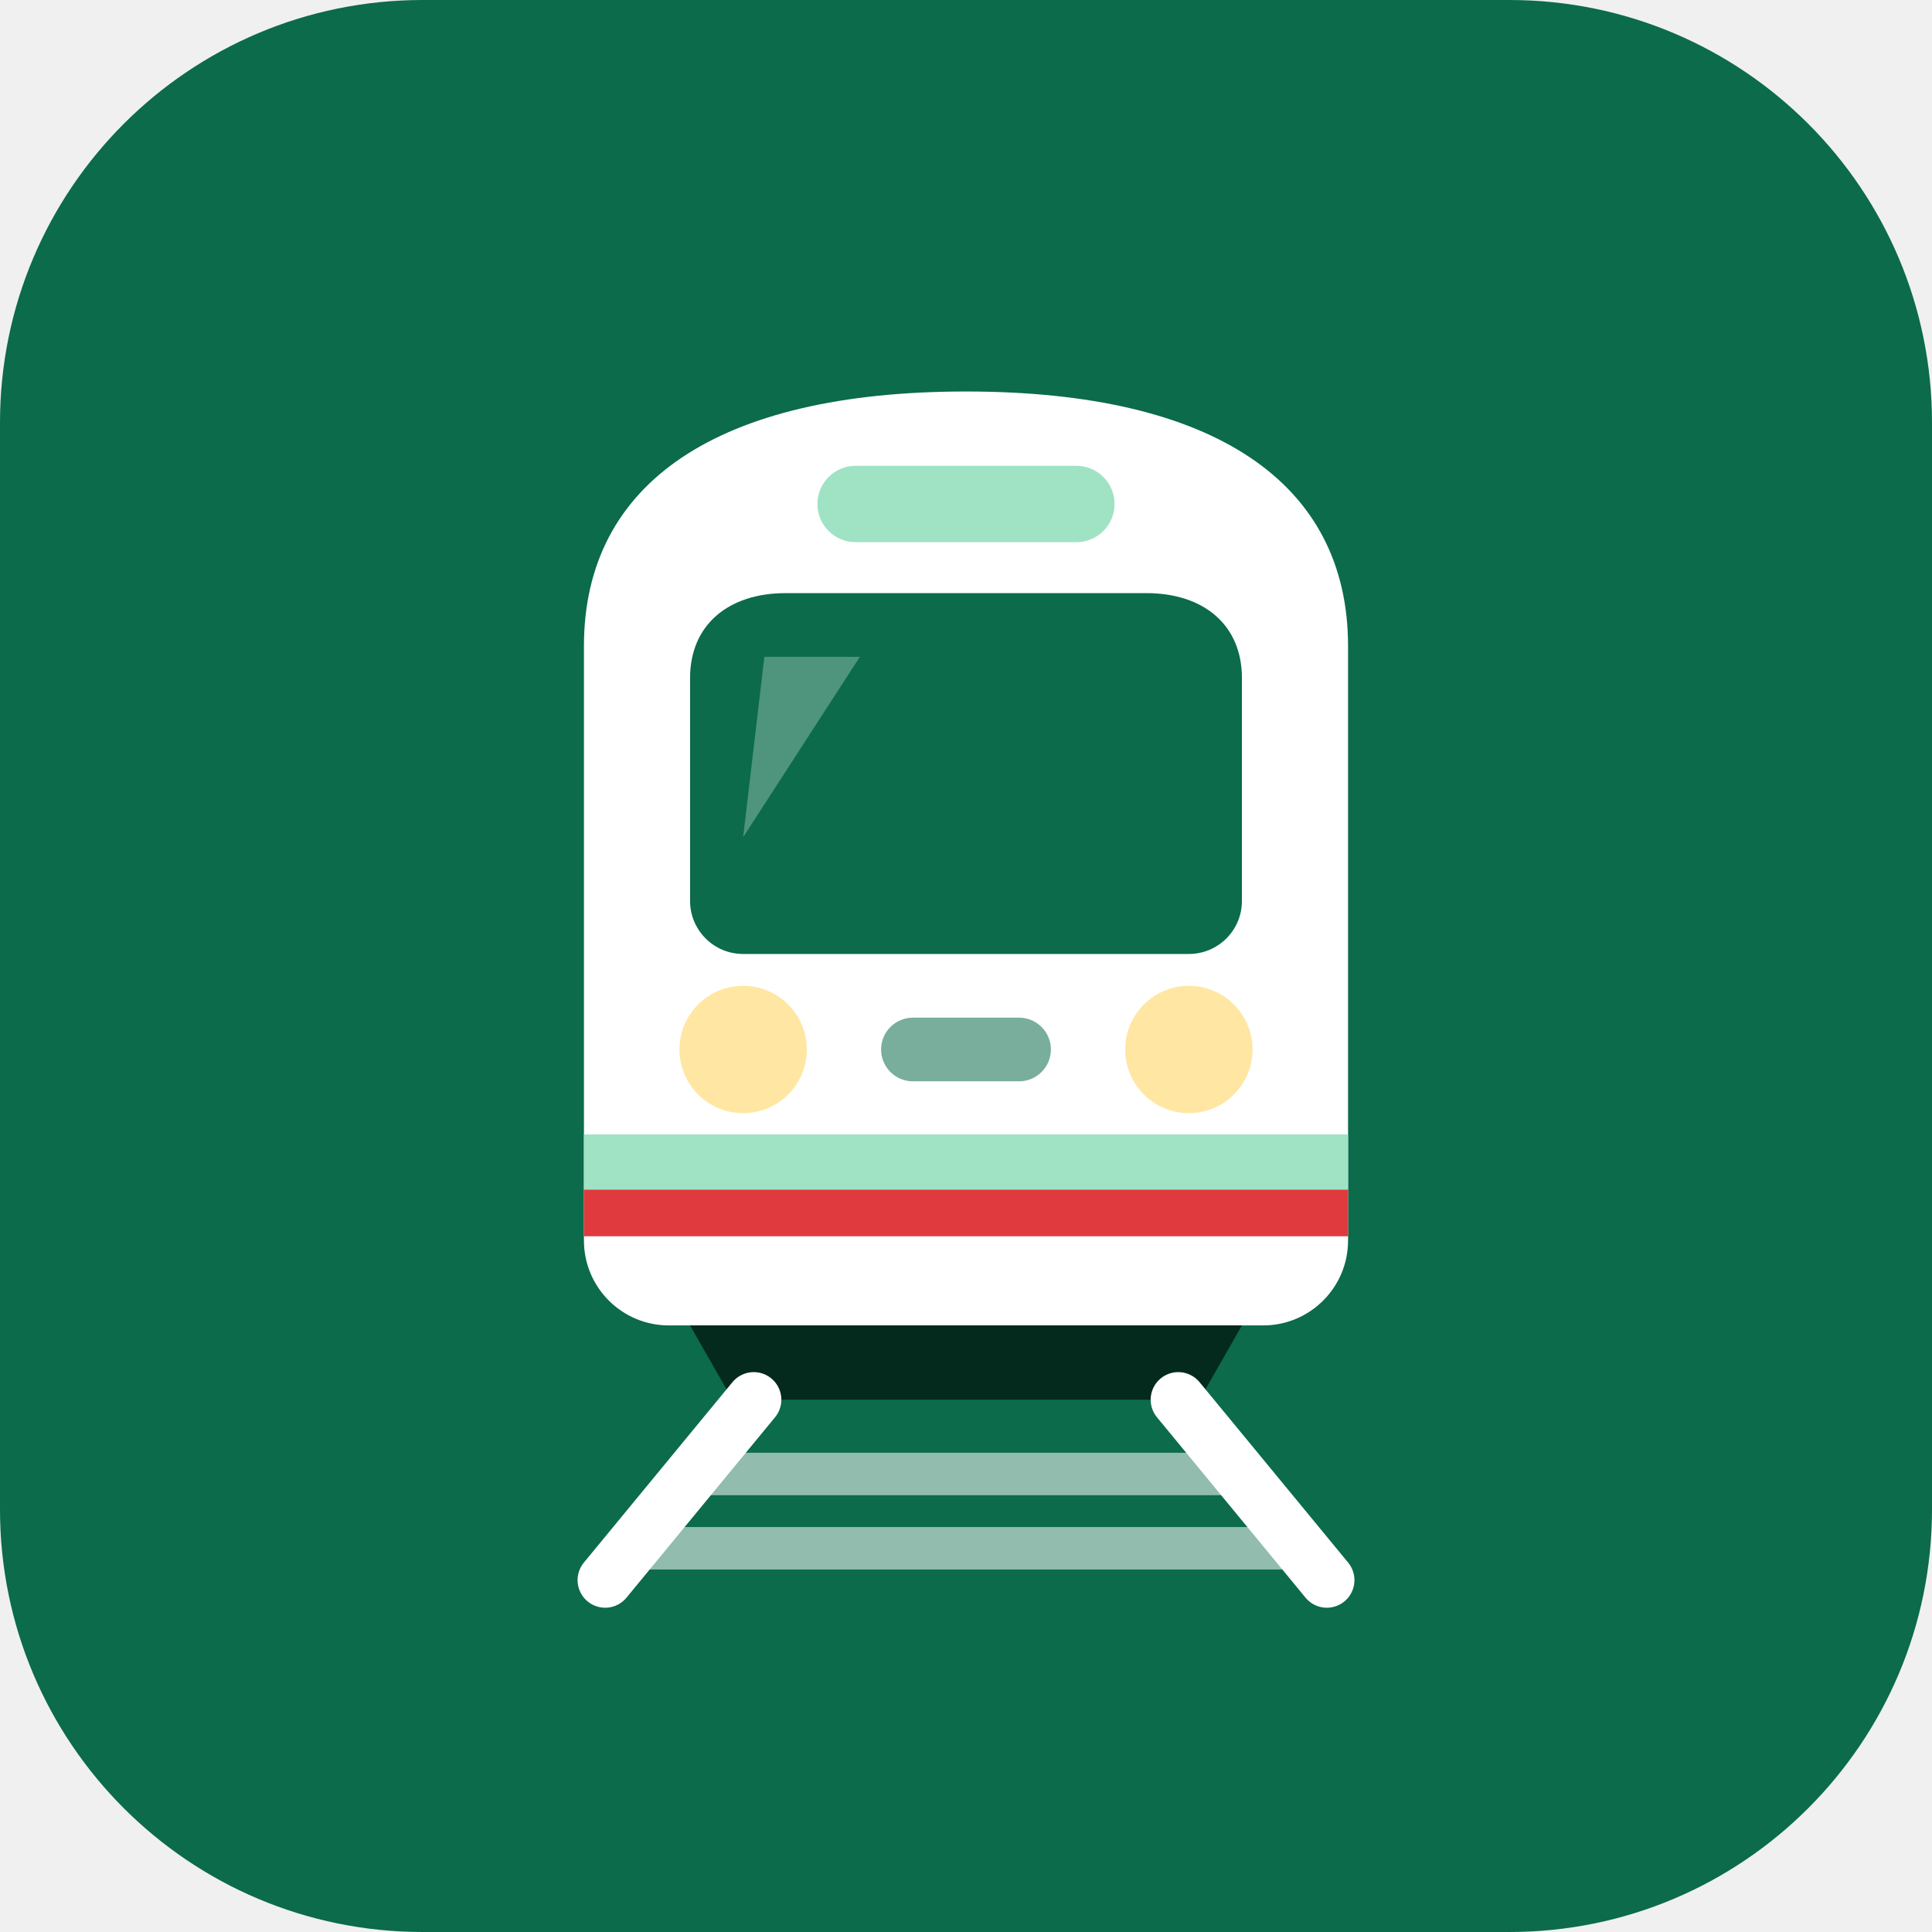
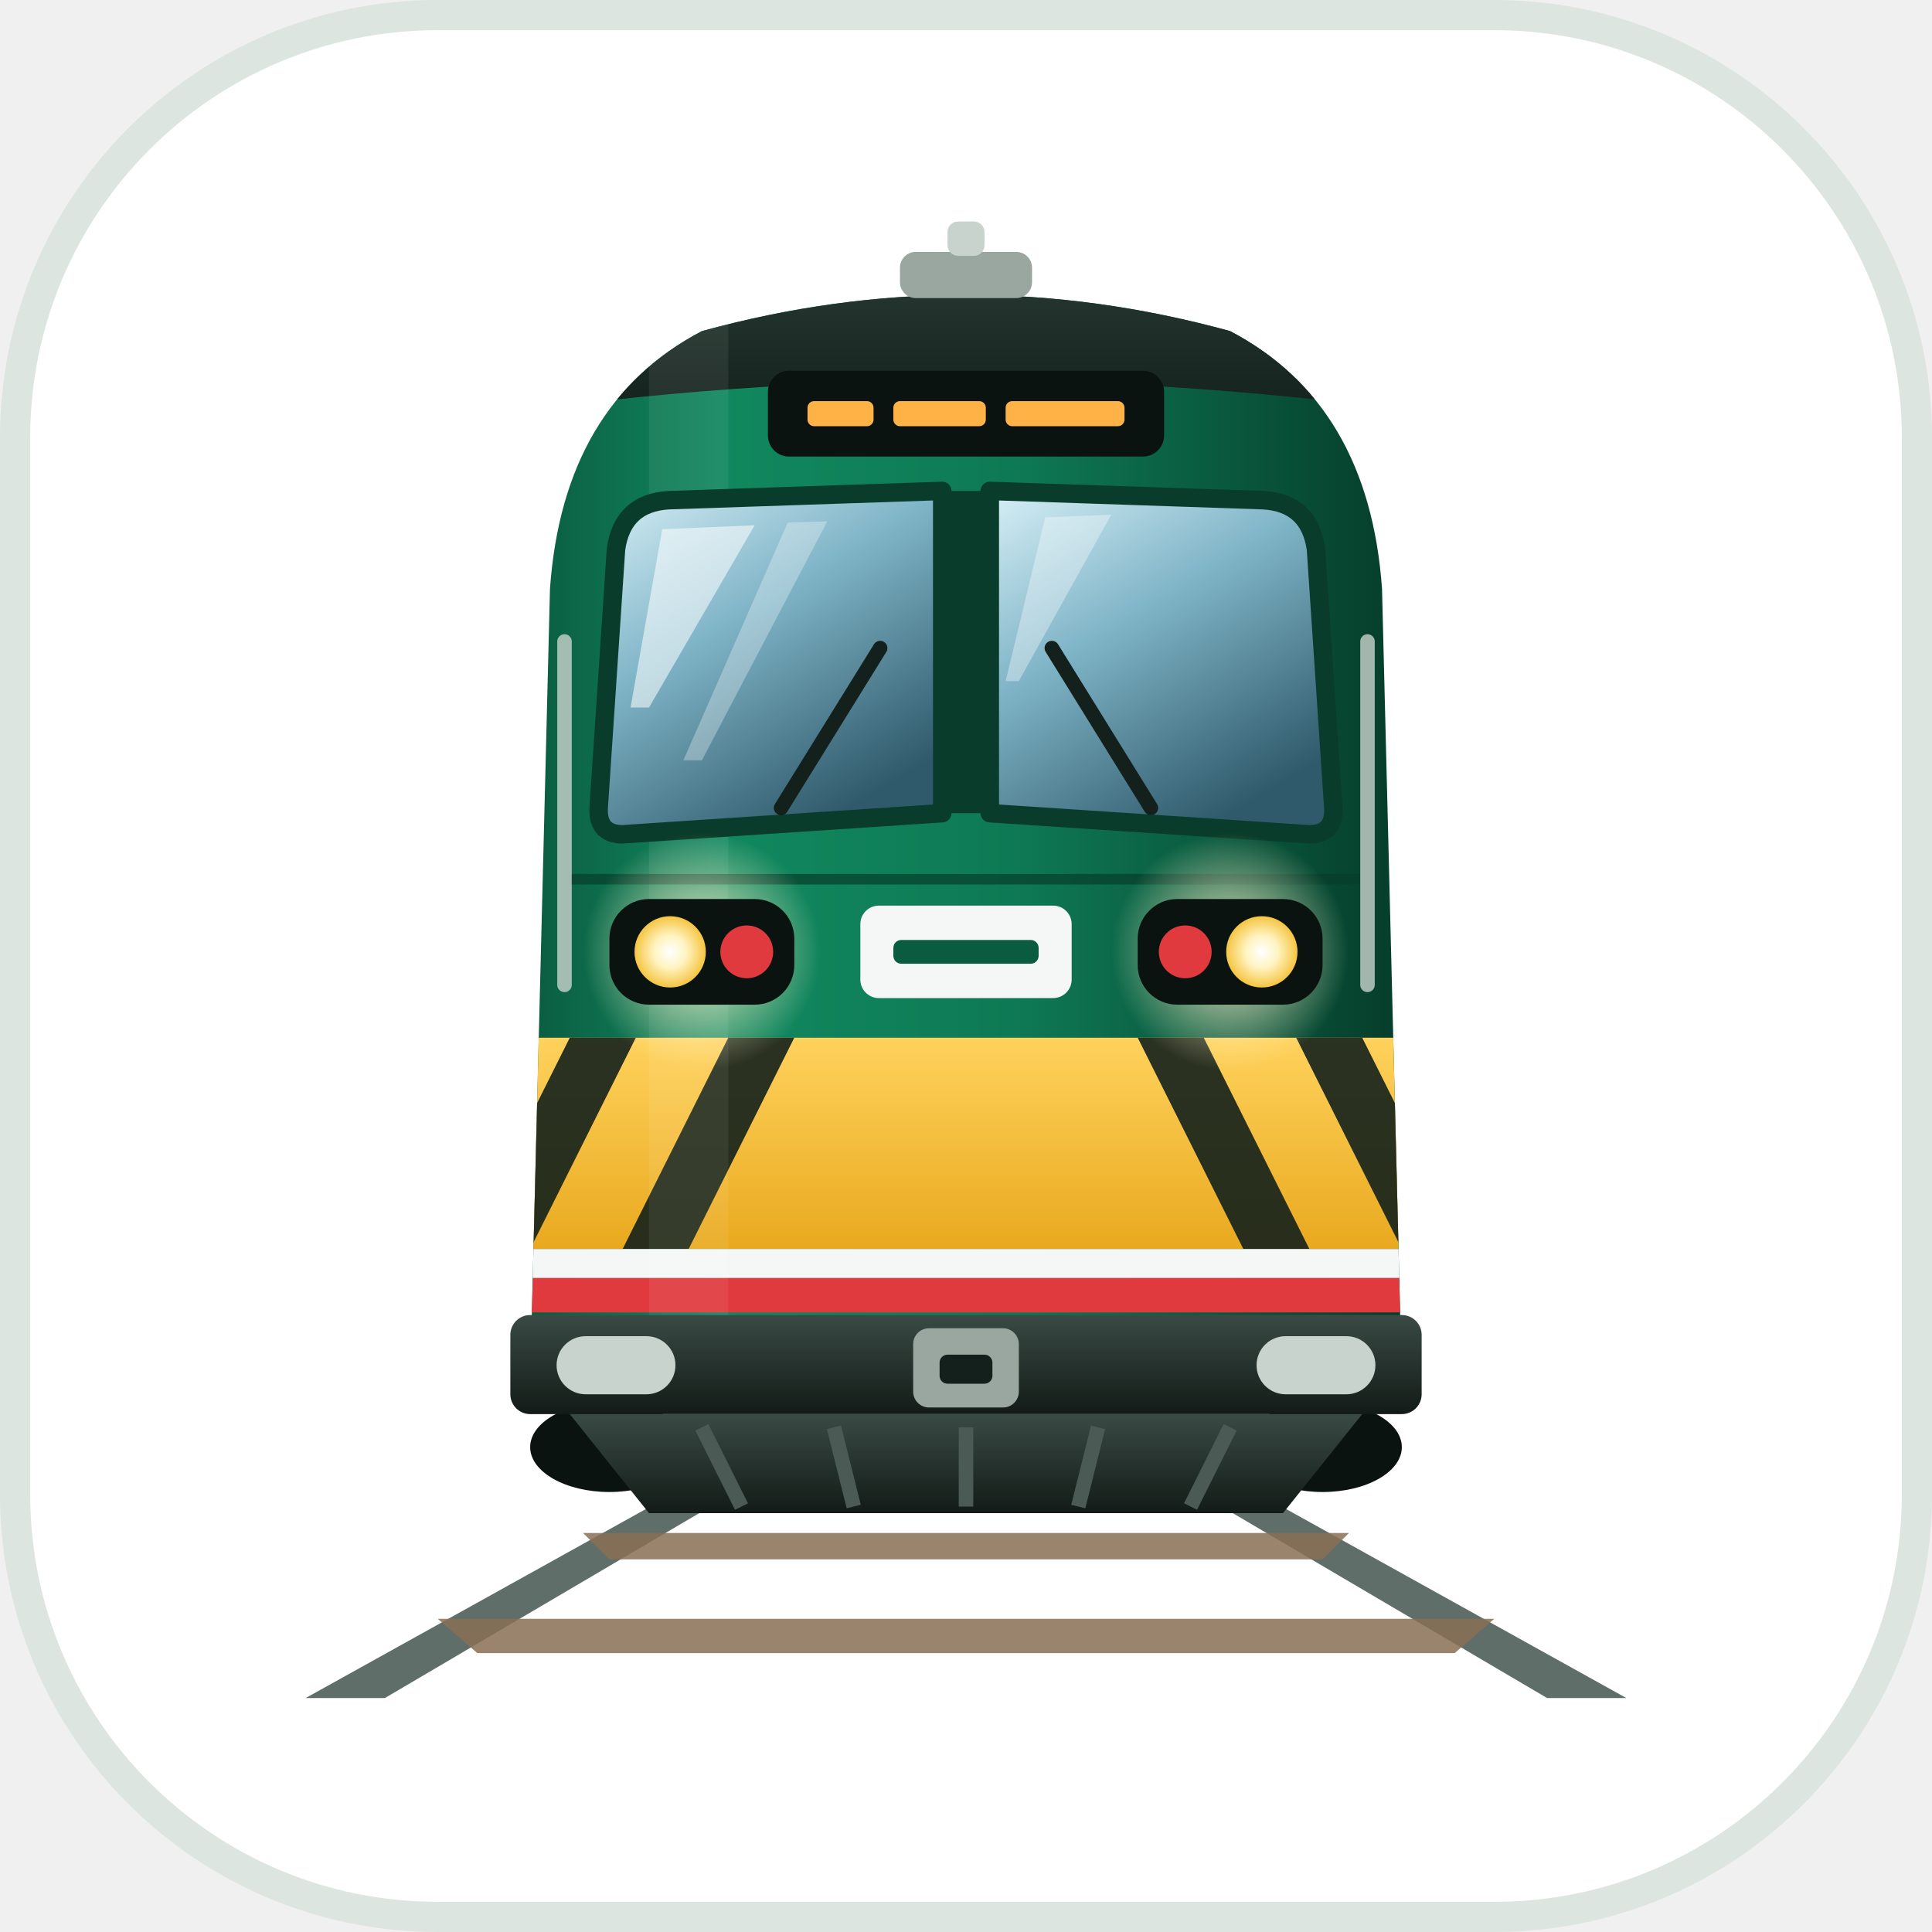
<svg xmlns="http://www.w3.org/2000/svg" viewBox="0 0 512 512" width="512" height="512" role="img" aria-label="Safar">
-   <rect width="512" height="512" rx="112" fill="#0B6B4B" />
-   <g transform="translate(76 70) scale(5.625)">
+   <rect x="4" y="4" width="504" height="504" rx="112" fill="#FFFFFF" stroke="#DCE5E0" stroke-width="8" />
+   <g transform="translate(46 30) scale(3.5)">
    <defs>
-       <clipPath id="tf-body">
-         <path d="M14 46V18C14 10.3 20.3 6 32 6s18 4.3 18 12v28a4 4 0 0 1-4 4H18a4 4 0 0 1-4-4z" />
+       <linearGradient id="i-body" x1="0" x2="1" y1="0" y2="0">
+         <stop offset="0" stop-color="#0A5C40" />
+         <stop offset=".22" stop-color="#11885F" />
+         <stop offset=".55" stop-color="#0E7A55" />
+         <stop offset="1" stop-color="#063D2B" />
+       </linearGradient>
+       <linearGradient id="i-roof" x1="0" x2="0" y1="0" y2="1">
+         <stop offset="0" stop-color="#2A3B35" />
+         <stop offset="1" stop-color="#13201B" />
+       </linearGradient>
+       <linearGradient id="i-glass" x1="0" x2=".6" y1="0" y2="1">
+         <stop offset="0" stop-color="#D8F0F7" />
+         <stop offset=".45" stop-color="#7FB4C7" />
+         <stop offset="1" stop-color="#2F5A6B" />
+       </linearGradient>
+       <linearGradient id="i-nose" x1="0" x2="0" y1="0" y2="1">
+         <stop offset="0" stop-color="#FFD25C" />
+         <stop offset="1" stop-color="#E9A91F" />
+       </linearGradient>
+       <linearGradient id="i-steel" x1="0" x2="0" y1="0" y2="1">
+         <stop offset="0" stop-color="#3A4A44" />
+         <stop offset="1" stop-color="#121B17" />
+       </linearGradient>
+       <radialGradient id="i-lamp" cx=".5" cy=".5" r=".5">
+         <stop offset="0" stop-color="#FFFFFF" />
+         <stop offset=".45" stop-color="#FFF4C2" />
+         <stop offset="1" stop-color="#F5C542" />
+       </radialGradient>
+       <radialGradient id="i-glow" cx=".5" cy=".5" r=".5">
+         <stop offset="0" stop-color="#FFF6CF" stop-opacity=".9" />
+         <stop offset="1" stop-color="#FFF6CF" stop-opacity="0" />
+       </radialGradient>
+       <clipPath id="i-shell">
+         <path d="M27 96 L28.5 36 Q29.5 22 40 16.5 Q60 11 80 16.5 Q90.5 22 91.5 36 L93 96 Z" />
      </clipPath>
    </defs>
-     <path d="M14 46V18C14 10.3 20.3 6 32 6s18 4.3 18 12v28a4 4 0 0 1-4 4H18a4 4 0 0 1-4-4z" fill="#FFFFFF" />
-     <rect x="25" y="9.5" width="14" height="3.6" rx="1.8" fill="#9FE3C4" />
-     <path d="M19 19.5c0-2.5 1.8-4 4.5-4h17c2.7 0 4.5 1.5 4.5 4V30a2.5 2.5 0 0 1-2.5 2.5h-21A2.5 2.5 0 0 1 19 30z" fill="#0B6B4B" />
-     <path d="M22.5 18.5 27 18.5 21.5 27z" fill="#FFFFFF" opacity=".28" />
-     <g clip-path="url(#tf-body)">
-       <rect x="10" y="41" width="44" height="2.6" fill="#9FE3C4" />
-       <rect x="10" y="43.6" width="44" height="2.2" fill="#E03A3E" />
+     <path d="M10 120 L46 100 L50 100 L16 120 Z" fill="#5F6E68" />
+     <path d="M110 120 L74 100 L70 100 L104 120 Z" fill="#5F6E68" />
+     <path d="M20 114h80l-3 2.6H23zM31 107.5h58l-2 2H33z" fill="#8A6F55" opacity=".85" />
+     <ellipse cx="33" cy="101" rx="6" ry="3.4" fill="#0B1310" />
+     <ellipse cx="87" cy="101" rx="6" ry="3.4" fill="#0B1310" />
+     <path d="M27 96 L28.5 36 Q29.5 22 40 16.5 Q60 11 80 16.5 Q90.5 22 91.5 36 L93 96 Z" fill="url(#i-body)" />
+     <g clip-path="url(#i-shell)">
+       <path d="M20 10h80v13.5Q60 17 20 23.5z" fill="url(#i-roof)" />
+       <rect x="20" y="70" width="80" height="16" fill="url(#i-nose)" />
+       <g fill="#13201B" opacity=".9">
+         <path d="M22 86 L30 70 H35 L27 86z" />
+         <path d="M34 86 L42 70 H47 L39 86z" />
+         <path d="M86 86 L78 70 H73 L81 86z" />
+         <path d="M98 86 L90 70 H85 L93 86z" />
+       </g>
+       <rect x="20" y="86" width="80" height="2.2" fill="#F4F7F5" />
+       <rect x="20" y="88.2" width="80" height="2.6" fill="#E03A3E" />
+       <rect x="36" y="14" width="6" height="84" fill="#FFFFFF" opacity=".07" />
    </g>
-     <circle cx="21.5" cy="37" r="3" fill="#FFE7A3" />
-     <circle cx="42.5" cy="37" r="3" fill="#FFE7A3" />
-     <rect x="28" y="35.5" width="8" height="3" rx="1.5" fill="#0B6B4B" opacity=".55" />
-     <path d="M19 50h26l-2 3.5H21z" fill="#04291D" />
-     <path d="M22 53.5 15 62M42 53.5 49 62" stroke="#FFFFFF" stroke-width="2.6" stroke-linecap="round" />
-     <path d="M19.5 57h25M17 60.5h30" stroke="#FFFFFF" stroke-width="2" stroke-linecap="round" opacity=".55" />
+     <rect x="55" y="10.5" width="10" height="3.5" rx="1.2" fill="#9AA7A1" />
+     <rect x="58.6" y="8.2" width="2.8" height="2.6" rx=".8" fill="#C9D3CE" />
+     <rect x="45" y="19.5" width="30" height="6.5" rx="1.6" fill="#0B1310" />
+     <g fill="#FFB347">
+       <rect x="48" y="21.8" width="5" height="1.9" rx=".5" />
+       <rect x="54.5" y="21.8" width="7" height="1.9" rx=".5" />
+       <rect x="63" y="21.8" width="9" height="1.9" rx=".5" />
+     </g>
+     <path d="M33.5 33 Q34 29.5 37.5 29.3 L58.2 28.6 V53 L34 54.6 Q32 54.6 32.2 52.4 Z" fill="url(#i-glass)" />
+     <path d="M86.5 33 Q86 29.5 82.5 29.3 L61.8 28.6 V53 L86 54.6 Q88 54.6 87.8 52.4 Z" fill="url(#i-glass)" />
+     <path d="M58.2 28.6h3.6V53h-3.6z" fill="#0A3C2B" />
+     <path d="M37 31.5 L44 31.2 L36 45 L34.6 45 Z" fill="#FFFFFF" opacity=".55" />
+     <path d="M46.5 31 L49.5 30.9 L40 49 L38.6 49 Z" fill="#FFFFFF" opacity=".3" />
+     <path d="M66 30.6 L71 30.4 L64 43 L63 43 Z" fill="#FFFFFF" opacity=".35" />
+     <path d="M33.5 33 Q34 29.5 37.5 29.3 L58.2 28.6 V53 L34 54.6 Q32 54.6 32.2 52.4 Z M86.5 33 Q86 29.5 82.5 29.3 L61.8 28.6 V53 L86 54.6 Q88 54.6 87.8 52.4 Z" fill="none" stroke="#0A3C2B" stroke-width="1.4" stroke-linejoin="round" />
+     <path d="M46 52.6 L53.5 40.5" stroke="#13201B" stroke-width="1.1" stroke-linecap="round" />
+     <path d="M74 52.6 L66.5 40.5" stroke="#13201B" stroke-width="1.1" stroke-linecap="round" />
+     <path d="M30 58h60" stroke="#063D2B" stroke-width=".8" opacity=".7" />
+     <path d="M29.6 40 V66 M90.4 40 V66" stroke="#C9D3CE" stroke-width="1.1" stroke-linecap="round" opacity=".8" />
+     <circle cx="40" cy="63.5" r="9" fill="url(#i-glow)" />
+     <circle cx="80" cy="63.5" r="9" fill="url(#i-glow)" />
+     <rect x="33" y="59.5" width="14" height="8" rx="3" fill="#0B1310" />
+     <rect x="73" y="59.5" width="14" height="8" rx="3" fill="#0B1310" />
+     <circle cx="37.6" cy="63.5" r="2.7" fill="url(#i-lamp)" />
+     <circle cx="43.4" cy="63.5" r="2" fill="#E03A3E" />
+     <circle cx="82.4" cy="63.5" r="2.7" fill="url(#i-lamp)" />
+     <circle cx="76.6" cy="63.5" r="2" fill="#E03A3E" />
+     <rect x="52" y="60" width="16" height="7" rx="1.4" fill="#F4F7F5" />
+     <rect x="54.5" y="62.6" width="11" height="1.8" rx=".6" fill="#0A5C40" />
+     <rect x="25.5" y="91" width="69" height="7.5" rx="1.5" fill="url(#i-steel)" />
+     <rect x="29" y="92.6" width="9" height="4.4" rx="2.2" fill="#C9D3CE" />
+     <rect x="82" y="92.6" width="9" height="4.4" rx="2.2" fill="#C9D3CE" />
+     <rect x="56" y="92" width="8" height="6" rx="1.2" fill="#9AA7A1" />
+     <rect x="58" y="94" width="4" height="2.2" rx=".6" fill="#13201B" />
+     <path d="M30 98.5 H90 L84 106 H36 Z" fill="url(#i-steel)" />
+     <path d="M40 99.5 L43 105.5 M50 99.5 L51.5 105.5 M60 99.5 V105.5 M70 99.5 L68.5 105.5 M80 99.5 L77 105.5" stroke="#4B5A54" stroke-width="1.1" />
  </g>
</svg>
